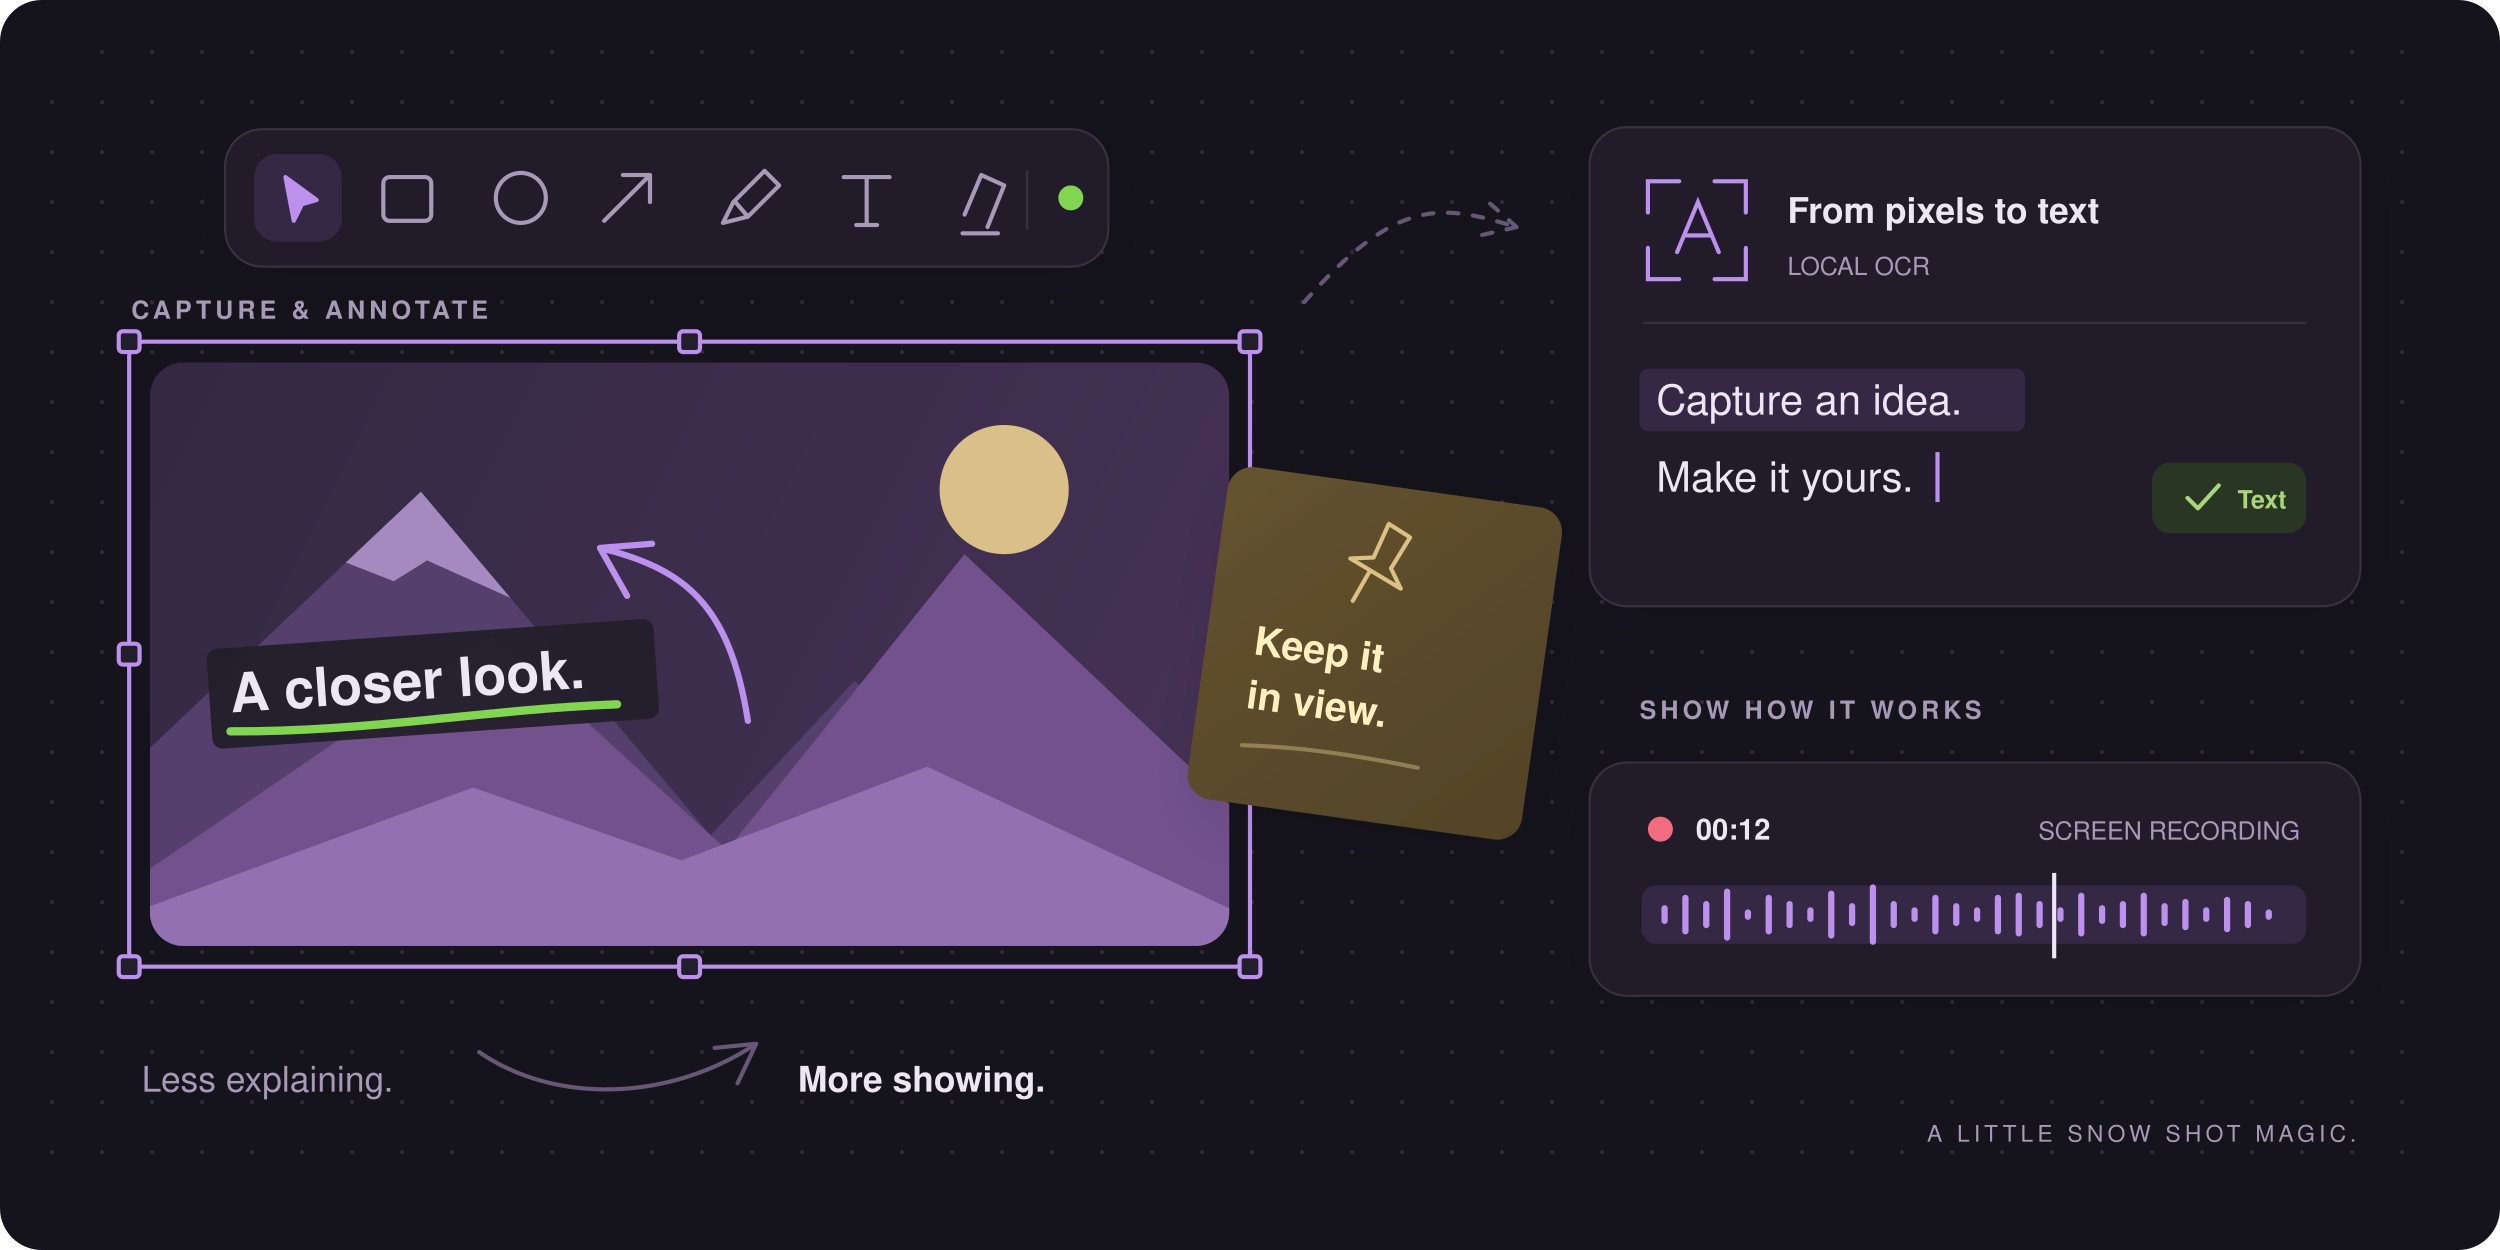
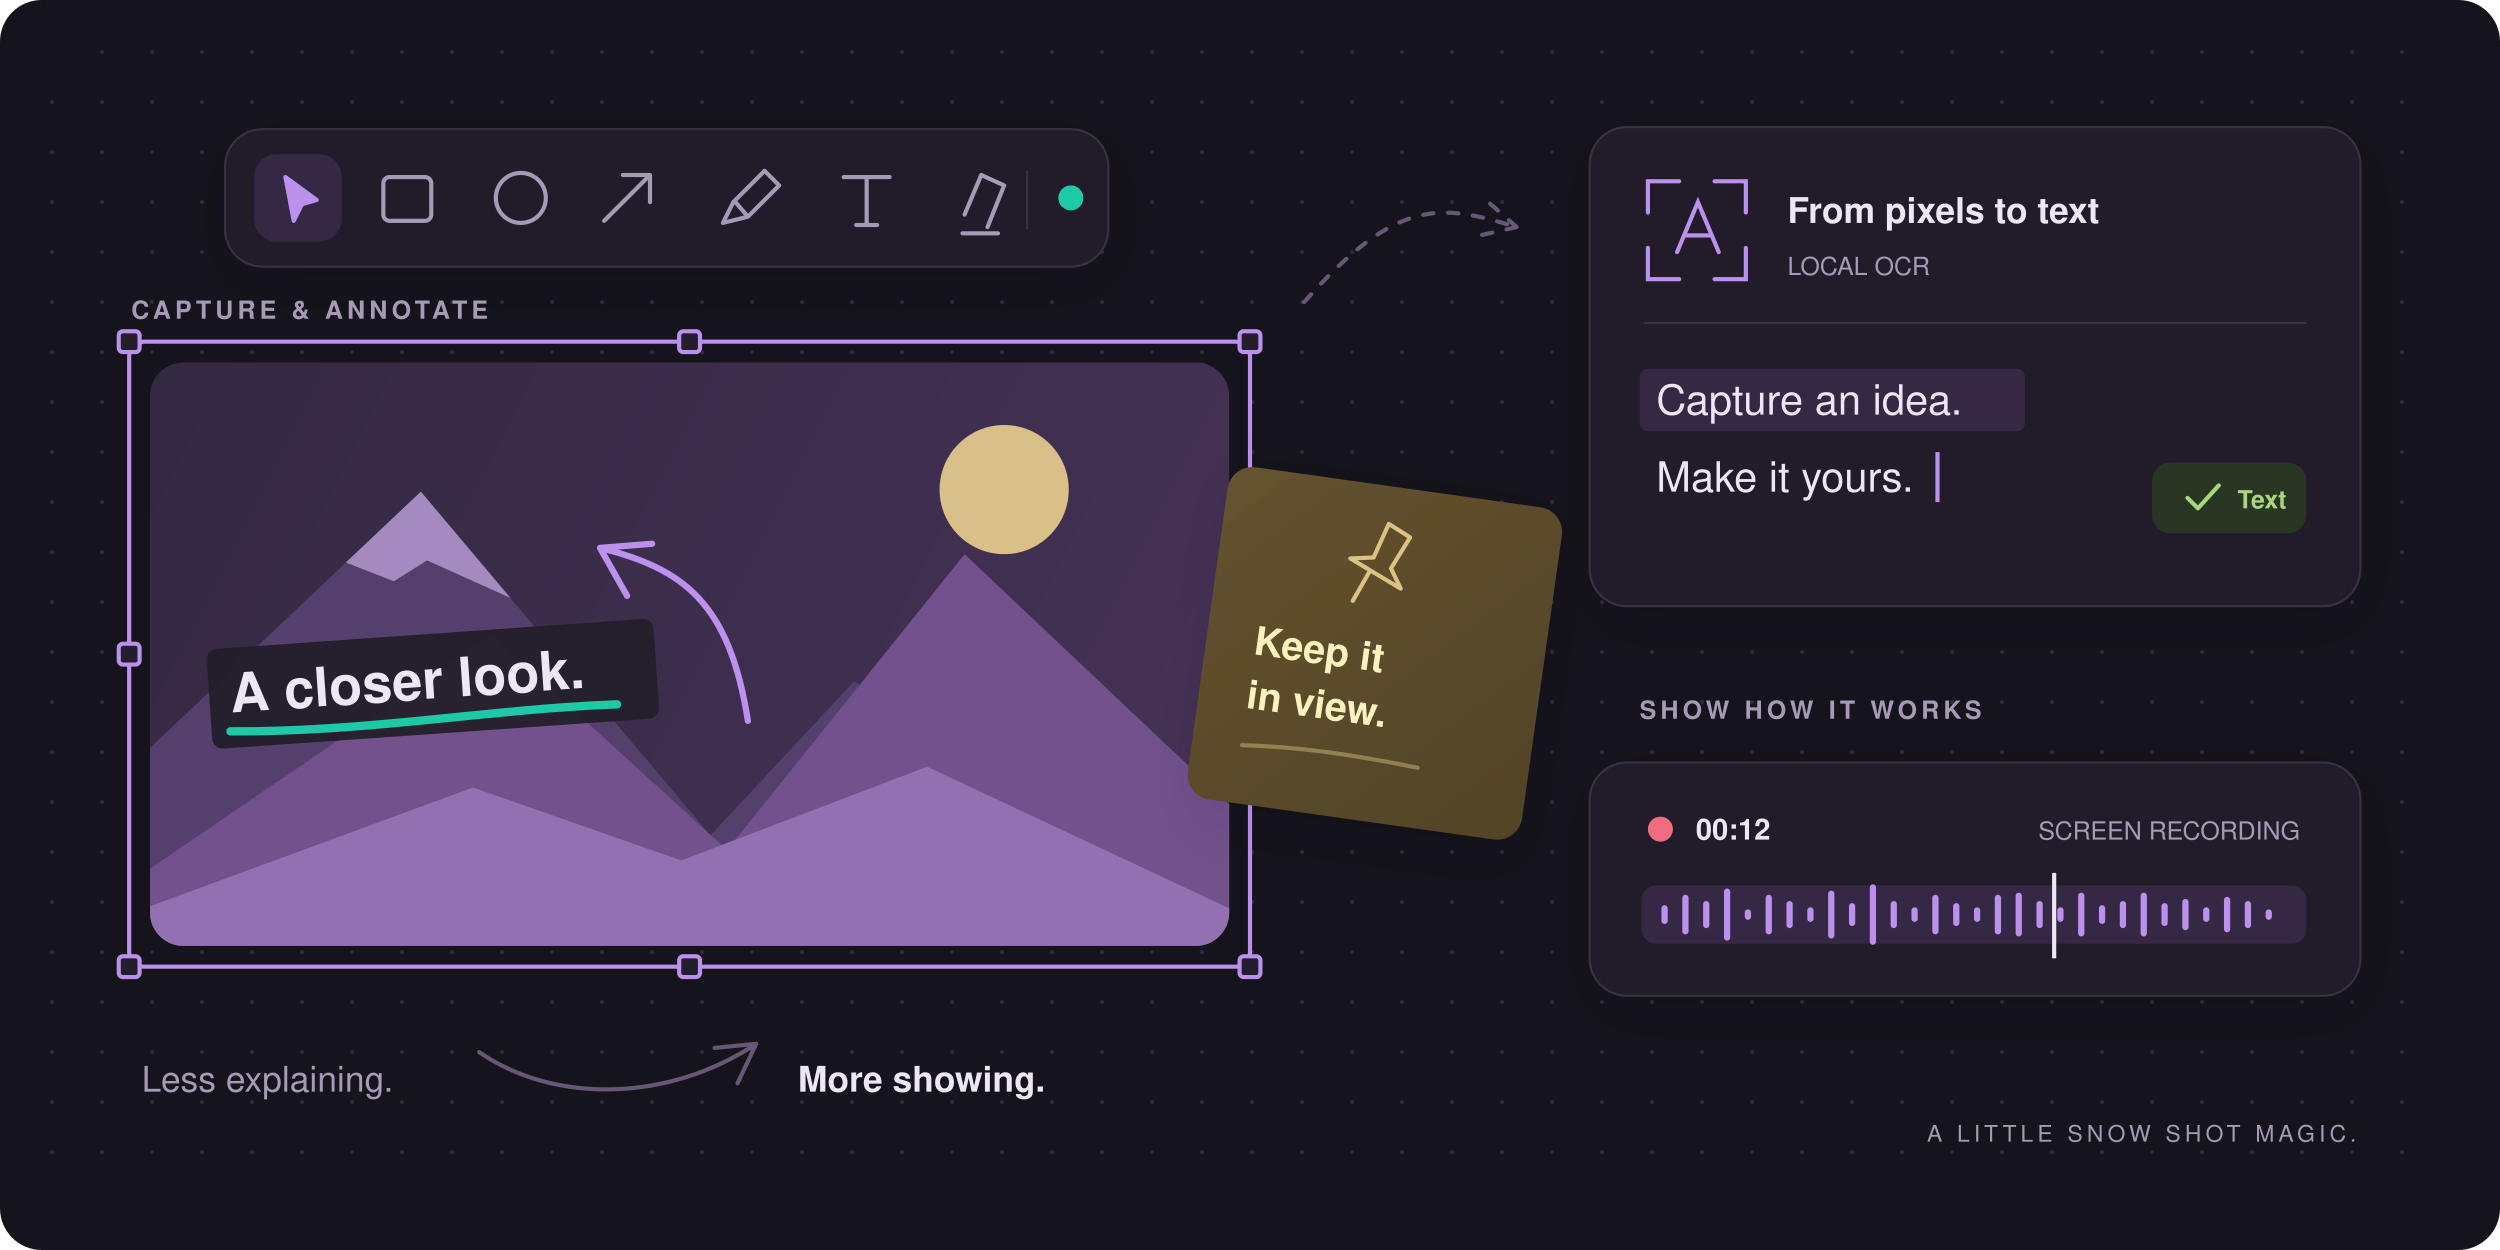
<svg xmlns="http://www.w3.org/2000/svg" width="1200" height="600" viewBox="0 0 1200 600" fill="none">
  <defs>
    <linearGradient id="sky" x1="75" y1="170" x2="610" y2="440" gradientUnits="userSpaceOnUse">
      <stop stop-color="#332942" />
      <stop offset="1" stop-color="#473257" />
    </linearGradient>
    <linearGradient id="paper" x1="0" y1="0" x2="1" y2="1">
      <stop stop-color="#65532F" />
      <stop offset="1" stop-color="#514327" />
    </linearGradient>
    <pattern id="dots" width="24" height="24" patternUnits="userSpaceOnUse">
      <circle cx="1" cy="1" r="1" fill="#322A3C" />
    </pattern>
    <filter id="shadow" x="-30%" y="-40%" width="170%" height="200%">
      <feDropShadow dy="8" stdDeviation="14" flood-color="#000000" flood-opacity=".09" />
    </filter>
    <clipPath id="scene">
      <rect x="72" y="174" width="518" height="280" rx="16" />
    </clipPath>
  </defs>
  <rect width="1200" height="600" rx="20" fill="#15131B" />
  <rect x="24" y="24" width="1152" height="552" rx="16" fill="url(#dots)" />
  <g font-family="-apple-system, BlinkMacSystemFont, 'Segoe UI', Helvetica, Arial, sans-serif">
    <g filter="url(#shadow)">
      <rect x="108" y="62" width="424" height="66" rx="18" fill="#221E2B" stroke="#393141" />
    </g>
    <rect x="122" y="74" width="42" height="42" rx="11" fill="#352845" />
    <g stroke="#A69AB7" stroke-width="2" stroke-linecap="round" stroke-linejoin="round">
      <path d="m137 85 15 11-7 2-4 8-4-21" fill="#BB91ED" stroke="#BB91ED" />
      <rect x="184" y="85" width="23" height="21" rx="3" />
      <circle cx="250" cy="95" r="12" />
      <path d="m290 106 22-22m-13 0h13v13M347 107l5-10 15-15 7 7-15 15-12 3Zm6-10 6 7M405 85h22m-11 0v23M411 108h10" />
      <path d="m463 103 8-19 11 5-8 20m-12 3h17" />
    </g>
    <path d="M493 82v28" stroke="#393141" />
-     <circle cx="514" cy="95" r="6" fill="#81D550" />
+     <circle cx="514" cy="95" r="6" fill="#1EC9A8" />
    <text x="63" y="153" fill="#A69AB7" font-size="12" font-weight="600" letter-spacing="2">CAPTURE &amp; ANNOTATE</text>
    <g clip-path="url(#scene)">
      <rect x="72" y="174" width="518" height="280" fill="url(#sky)" />
      <circle cx="482" cy="235" r="31" fill="#D9BF88" />
      <path d="M72 359 202 236 341 401 410 327 590 445V454H72Z" fill="#55406D" />
      <path d="m72 417 164-112 113 103 114-142 127 120v68H72Z" fill="#72518D" />
      <path d="m72 435 155-57 100 35 118-45 145 68v18H72Z" fill="#9270B1" />
      <path d="m166 270 36-34 43 51-40-18-16 10Z" fill="#A48ABF" />
    </g>
    <rect x="62" y="164" width="538" height="300" rx="7" stroke="#BB91ED" stroke-width="2" />
    <g fill="#221E2B" stroke="#BB91ED" stroke-width="2">
      <rect x="57" y="159" width="10" height="10" rx="2" />
      <rect x="326" y="159" width="10" height="10" rx="2" />
      <rect x="595" y="159" width="10" height="10" rx="2" />
      <rect x="57" y="309" width="10" height="10" rx="2" />
      <rect x="595" y="309" width="10" height="10" rx="2" />
      <rect x="57" y="459" width="10" height="10" rx="2" />
      <rect x="326" y="459" width="10" height="10" rx="2" />
      <rect x="595" y="459" width="10" height="10" rx="2" />
    </g>
    <g transform="translate(111 342) rotate(-4)">
      <rect x="-10" y="-31" width="215" height="48" rx="5" fill="#221E2B" fill-opacity=".94" />
      <text fill="#EDE6F5" font-size="26" font-weight="650">A closer look.</text>
-       <path d="M-1 9c66 5 125-2 186 0" stroke="#81D550" stroke-width="4" stroke-linecap="round" />
+       <path d="M-1 9c66 5 125-2 186 0" stroke="#1EC9A8" stroke-width="4" stroke-linecap="round" />
    </g>
    <path d="M359 346c-9-57-31-73-71-83m0 0 13 23m-13-23 25-2" stroke="#BB91ED" stroke-width="3" stroke-linecap="round" stroke-linejoin="round" />
    <path d="M626 145c45-51 66-47 102-36m0 0-17-15m17 15-22 5" stroke="#655775" stroke-width="2" stroke-linecap="round" stroke-dasharray="5 7" />
    <g filter="url(#shadow)">
      <rect x="763" y="61" width="370" height="230" rx="18" fill="#221E2B" stroke="#393141" />
    </g>
    <g stroke="#BB91ED" stroke-width="2" stroke-linecap="round">
      <path d="M791 102V87h15m17 0h15v15m0 17v15h-15m-17 0h-15v-15M805 121l10-24 10 24m-16-8h12" />
    </g>
    <text x="858" y="107" fill="#EDE6F5" font-size="17" font-weight="650">From pixels to text</text>
    <text x="858" y="132" fill="#A69AB7" font-size="12">LOCAL OCR</text>
    <path d="M789 155h318" stroke="#393141" />
    <rect x="787" y="177" width="185" height="30" rx="4" fill="#352845" />
    <text x="795" y="199" fill="#EDE6F5" font-size="20">Capture an idea.</text>
    <text x="795" y="236" fill="#EDE6F5" font-size="20">Make it yours.</text>
    <path d="M930 217v24" stroke="#BB91ED" stroke-width="2" />
    <rect x="1033" y="222" width="74" height="34" rx="9" fill="#293624" />
    <path d="m1050 239 5 5 10-11" stroke="#A9D67D" stroke-width="2" stroke-linecap="round" stroke-linejoin="round" />
    <text x="1074" y="244" fill="#A9D67D" font-size="12" font-weight="600">Text</text>
    <g transform="translate(579 233) rotate(8 80 80)">
      <g filter="url(#shadow)">
        <rect width="162" height="161" rx="12" fill="url(#paper)" />
      </g>
      <path d="m79 18 11 5-7 16 6 9-26-11 11-2 5-17m-6 24-6 15" stroke="#DCC185" stroke-width="2" stroke-linejoin="round" stroke-linecap="round" />
      <text x="23" y="89" fill="#FFF0BF" font-size="19" font-weight="650">Keep it</text>
      <text x="23" y="115" fill="#FFF0BF" font-size="19" font-weight="650">in view.</text>
      <path d="M24 133c27-3 52-3 85-1" stroke="#DCC185" stroke-opacity=".45" stroke-width="2" stroke-linecap="round" />
    </g>
    <text x="787" y="345" fill="#A69AB7" font-size="12" font-weight="600" letter-spacing="2">SHOW HOW IT WORKS</text>
    <g filter="url(#shadow)">
      <rect x="763" y="366" width="370" height="112" rx="18" fill="#221E2B" stroke="#393141" />
    </g>
    <circle cx="797" cy="398" r="6" fill="#F16C7F" />
    <text x="814" y="403" fill="#EDE6F5" font-size="14" font-weight="600">00:12</text>
    <text x="1104" y="403" text-anchor="end" fill="#A69AB7" font-size="12">SCREEN RECORDING</text>
    <rect x="788" y="425" width="319" height="28" rx="7" fill="#352845" />
    <g stroke="#BB91ED" stroke-width="3" stroke-linecap="round">
      <path d="M799 436v6m10-11v16m10-13v10m10-16v22m10-12v2m10-9v16m10-13v10m10-7v4m10-12v20m10-14v8m10-17v26m10-18v10m10-7v4m10-10v16m10-12v8m10-6v4m10-10v16m10-17v18m10-14v10m10-7v4m10-11v18m10-12v6m10-8v10m10-14v18m10-13v8m10-10v12m10-8v4m10-9v14m10-12v10m10-6v2" />
    </g>
    <path d="M986 419v41" stroke="#EDE6F5" stroke-width="2" />
    <path d="M230 505c36 25 91 24 133-4m0 0-20 2m20-2-9 19" stroke="#655775" stroke-width="2" stroke-linecap="round" />
    <text x="68" y="524" fill="#A69AB7" font-size="17">Less explaining.</text>
    <text x="383" y="524" fill="#EDE6F5" font-size="17" font-weight="600">More showing.</text>
    <text x="1131" y="548" text-anchor="end" fill="#A69AB7" font-size="11" letter-spacing="2">A LITTLE SNOW SHOT MAGIC.</text>
  </g>
</svg>
